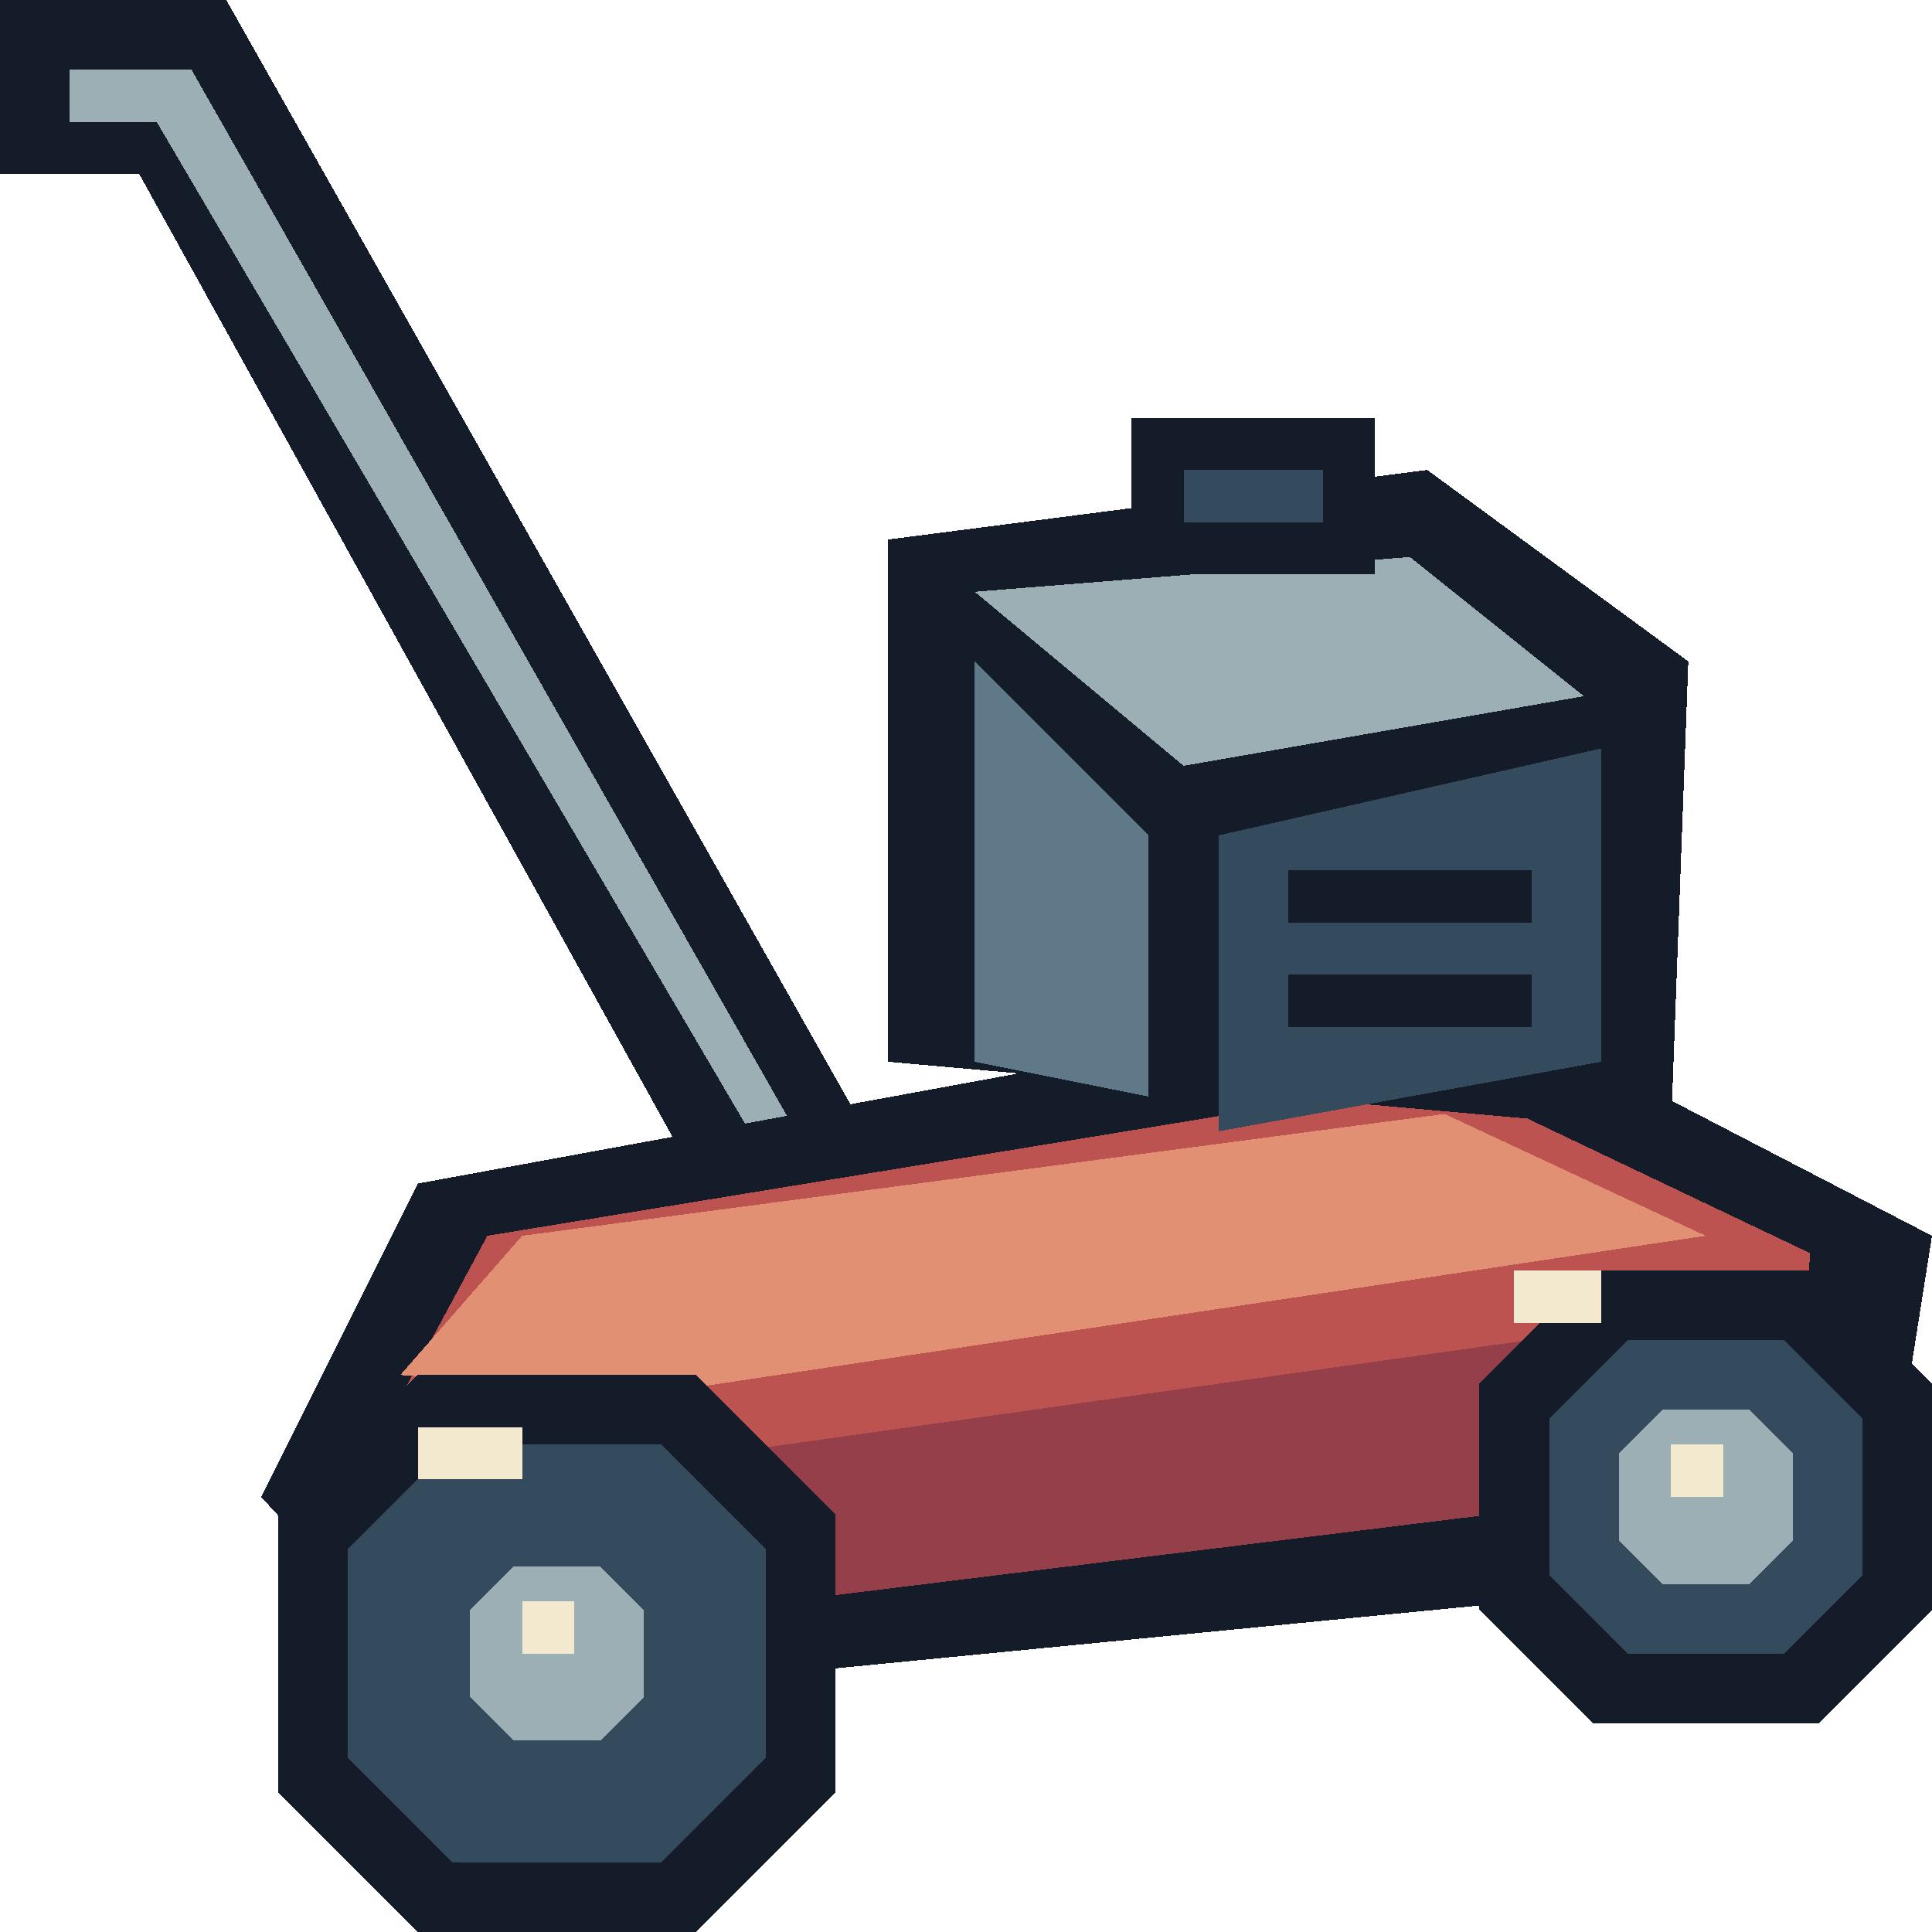
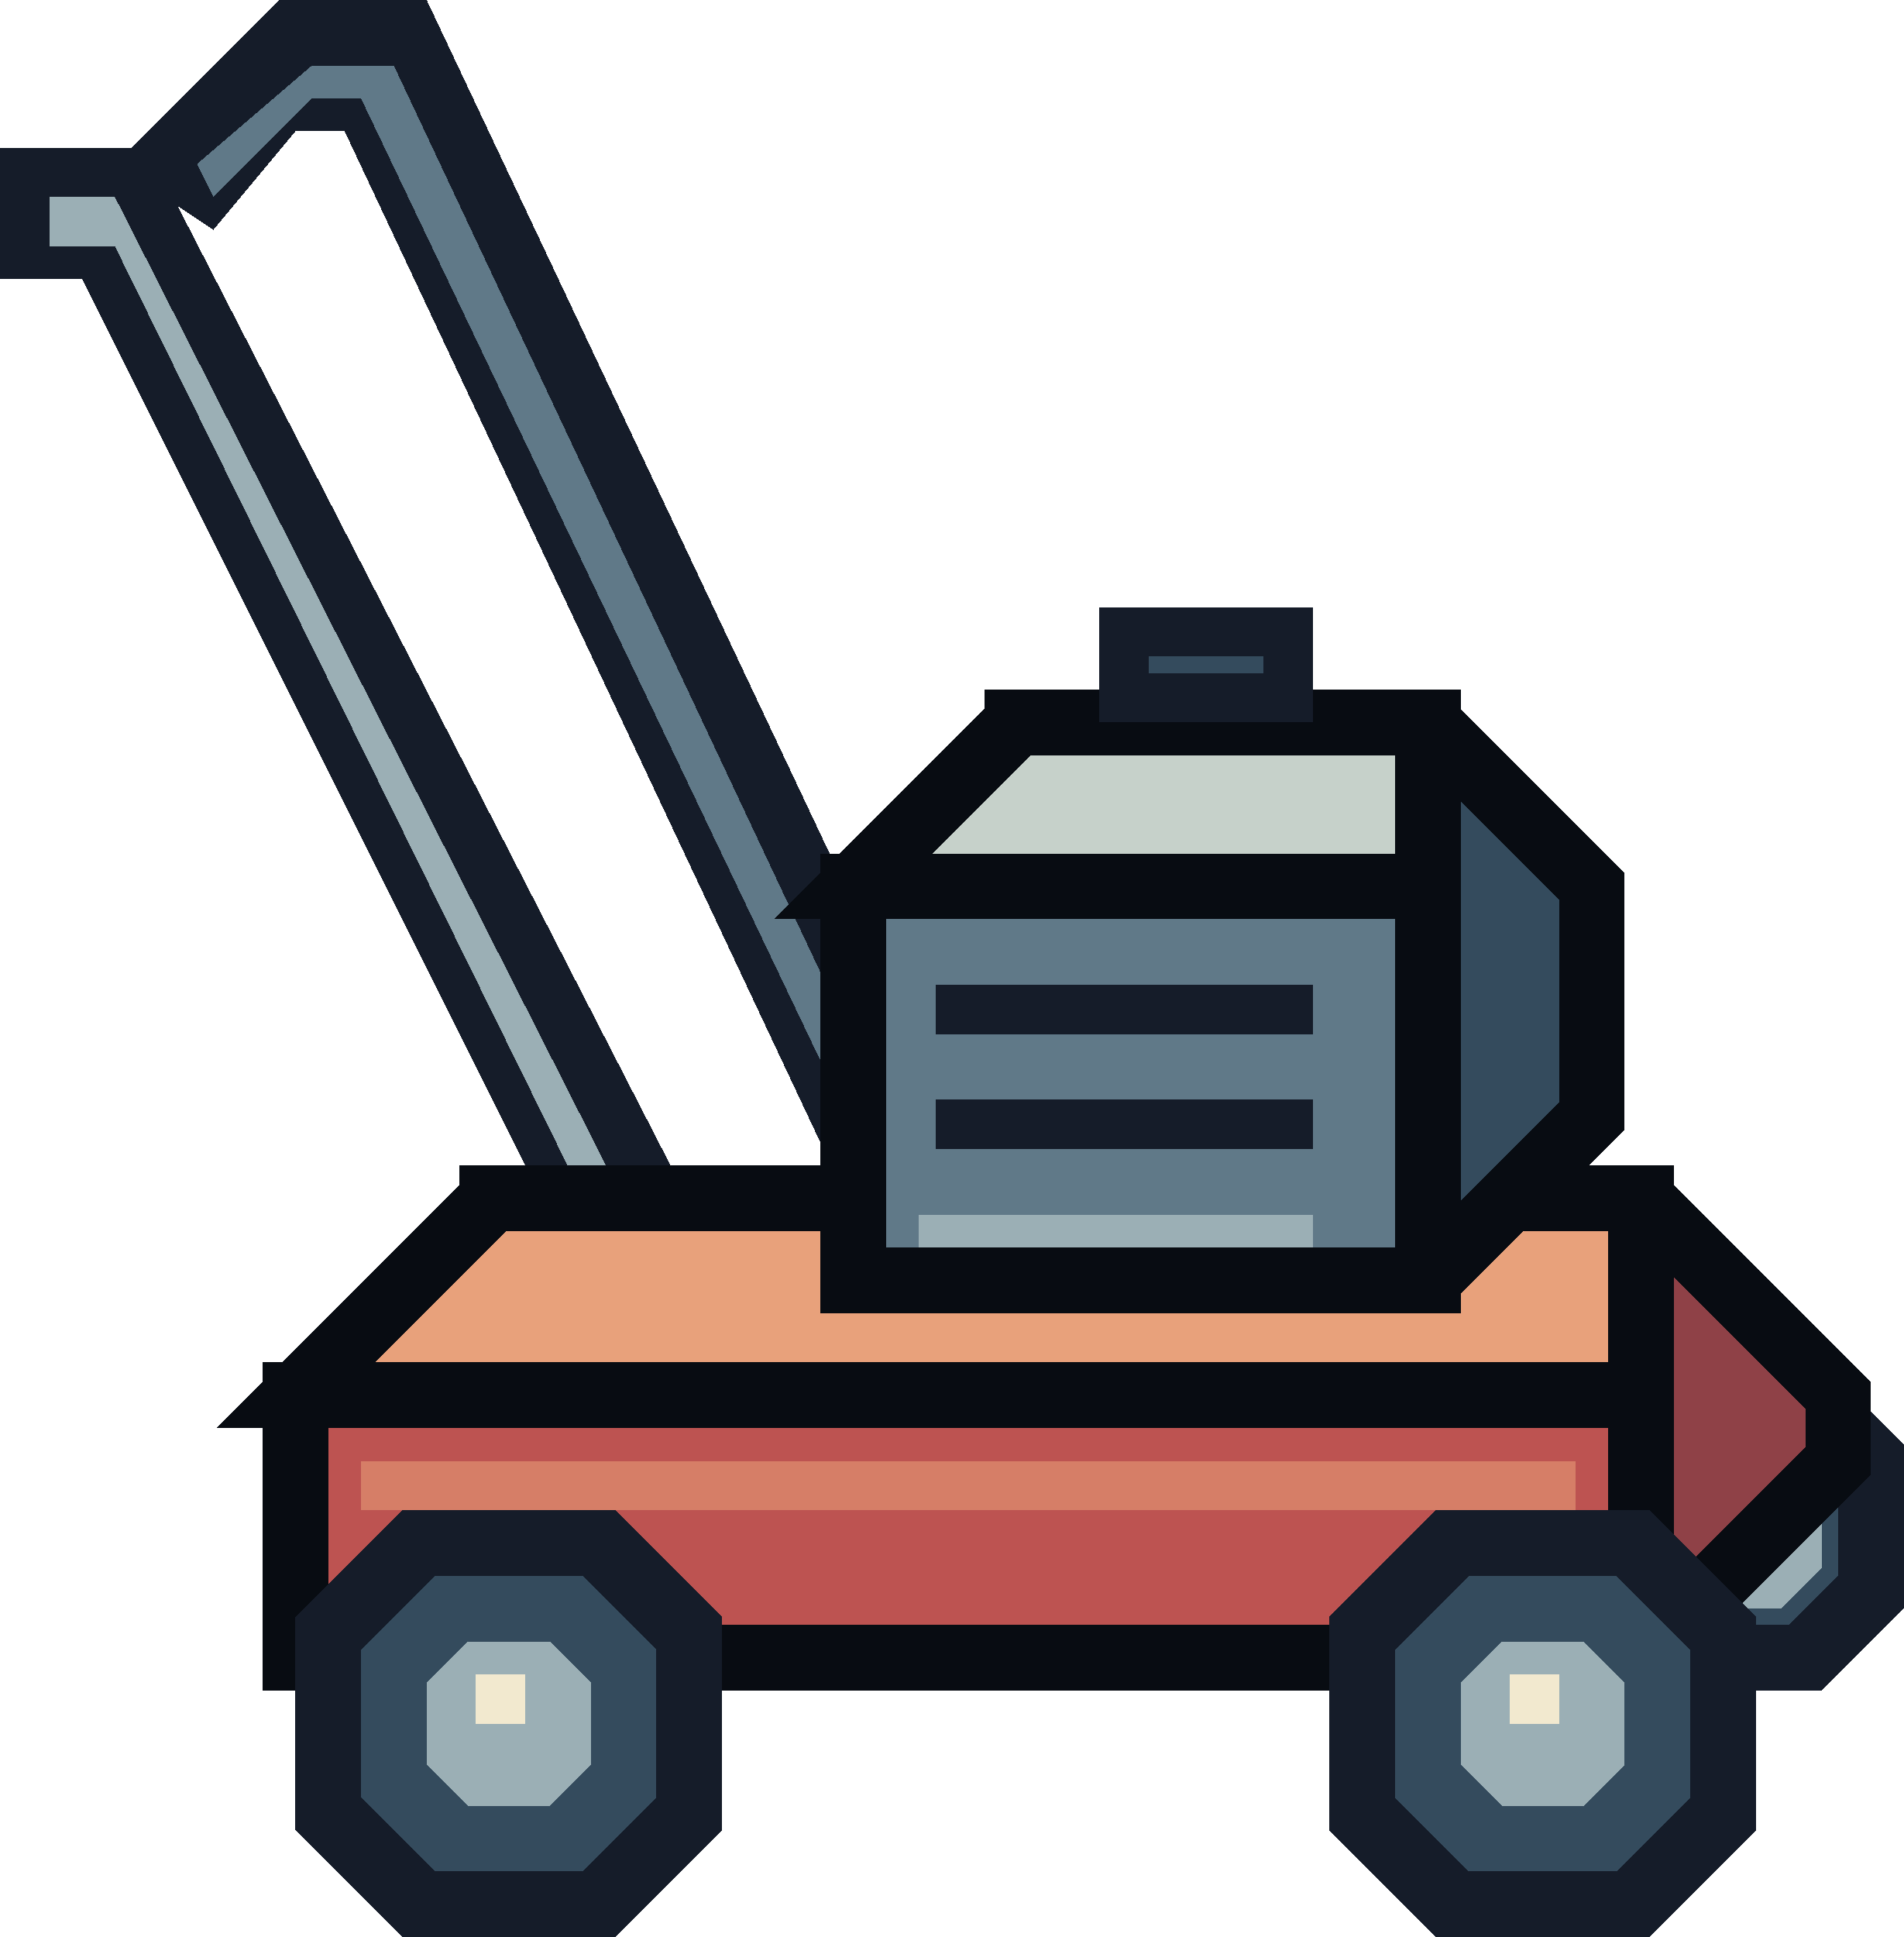
- <svg xmlns="http://www.w3.org/2000/svg" width="111" height="111" viewBox="7 9 111 111" shape-rendering="crispEdges">
-   <path d="M7 9H20L59 78L51 84L15 19H7Z" fill="#151c29" />
-   <path d="M11 13H18L55 78L53 79L16 16H11Z" fill="#9bafb5" />
-   <path d="M31 77L91 66L118 80L115 99L33 107L22 95Z" fill="#151c29" />
-   <path d="M35 80L90 71L111 81L110 94L36 101L28 93Z" fill="#bd5351" />
-   <path d="M37 80L90 73L105 80L45 89L30 88Z" fill="#e29073" />
-   <path d="M45 93L109 84V94L44 102Z" fill="#943f49" />
-   <path d="M58 70V40L89 36L104 47L103 74Z" fill="#151c29" />
-   <path d="M63 43L88 41L98 49L75 53Z" fill="#9bafb5" />
-   <path d="M63 47L73 57V72L63 70Z" fill="#607988" />
-   <path d="M77 57L99 52V70L77 74Z" fill="#344b5d" />
-   <rect x="81" y="59" width="14" height="3" fill="#151c29" />
-   <rect x="81" y="65" width="14" height="3" fill="#151c29" />
-   <rect x="72" y="33" width="14" height="9" fill="#151c29" />
-   <rect x="75" y="36" width="8" height="3" fill="#344b5d" />
-   <path d="M31 88L47 88L55 96L55 112L47 120L31 120L23 112L23 96Z" fill="#151c29" />
-   <path d="M33 92L45 92L51 98L51 110L45 116L33 116L27 110L27 98Z" fill="#344b5d" />
-   <path d="M36.5 99L41.5 99L44 101.5L44 106.5L41.5 109L36.5 109L34 106.5L34 101.5Z" fill="#9bafb5" />
-   <rect x="37" y="101" width="3" height="3" fill="#f2e9cf" />
-   <path d="M98.5 82L111.5 82L118 88.5L118 101.5L111.5 108L98.5 108L92 101.5L92 88.5Z" fill="#151c29" />
-   <path d="M100.5 86L109.5 86L114 90.5L114 99.5L109.5 104L100.5 104L96 99.5L96 90.5Z" fill="#344b5d" />
-   <path d="M102.5 90L107.5 90L110 92.5L110 97.5L107.5 100L102.5 100L100 97.5L100 92.5Z" fill="#9bafb5" />
-   <rect x="103" y="92" width="3" height="3" fill="#f2e9cf" />
-   <rect x="31" y="91" width="6" height="3" fill="#f2e9cf" />
-   <rect x="94" y="82" width="5" height="3" fill="#f2e9cf" />
+ <svg xmlns="http://www.w3.org/2000/svg" width="116" height="118" viewBox="5 3 116 118" shape-rendering="crispEdges">
+   <path d="M43 86L53 86L58 91L58 101L53 106L43 106L38 101L38 91Z" fill="#151c29" />
+   <path d="M45 90L51 90L54 93L54 99L51 102L45 102L42 99L42 93Z" fill="#344b5d" />
+   <path d="M45.5 91L50.5 91L53 93.5L53 98.5L50.5 101L45.5 101L43 98.5L43 93.5Z" fill="#9bafb5" />
+   <rect x="46" y="93" width="3" height="3" fill="#f2e9cf" />
+   <path d="M106 86L116 86L121 91L121 101L116 106L106 106L101 101L101 91Z" fill="#151c29" />
+   <path d="M108 90L114 90L117 93L117 99L114 102L108 102L105 99L105 93Z" fill="#344b5d" />
+   <path d="M108.5 91L113.5 91L116 93.5L116 98.5L113.5 101L108.5 101L106 98.5L106 93.5Z" fill="#9bafb5" />
+   <rect x="109" y="93" width="3" height="3" fill="#f2e9cf" />
+   <path d="M12 13L22 3H31L65 75L58 79L26 11H23L18 17Z" fill="#151c29" />
+   <path d="M17 13L24 7H29L61 75L59 76L27 9H24L18 15Z" fill="#607988" />
+   <path d="M5 12H14L51 84L44 88L10 20H5Z" fill="#151c29" />
+   <path d="M8 15H12L47 84L45 85L12 18H8Z" fill="#9bafb5" />
+   <path d="M35 76H105L117 88V92L105 104H35Z" fill="#8f4147" stroke="#080c12" stroke-width="4" />
+   <path d="M23 88H105V104H23Z" fill="#bd5351" stroke="#080c12" stroke-width="4" />
+   <path d="M23 88L35 76H105V88Z" fill="#e8a17b" stroke="#080c12" stroke-width="4" />
+   <rect x="27" y="92" width="74" height="3" fill="#d67e67" />
+   <path d="M67 47H92L102 57V71L92 81H67Z" fill="#344b5d" stroke="#080c12" stroke-width="4" />
+   <path d="M57 57H92V81H57Z" fill="#607988" stroke="#080c12" stroke-width="4" />
+   <path d="M57 57L67 47H92V57Z" fill="#c6d1ca" stroke="#080c12" stroke-width="4" />
+   <rect x="72" y="40" width="13" height="7" fill="#151c29" />
+   <rect x="75" y="43" width="7" height="1" fill="#344b5d" />
+   <rect x="62" y="63" width="23" height="3" fill="#151c29" />
+   <rect x="62" y="70" width="23" height="3" fill="#151c29" />
+   <rect x="61" y="77" width="24" height="2" fill="#9bafb5" />
+   <path d="M29.5 95L42.5 95L49 101.5L49 114.5L42.5 121L29.5 121L23 114.5L23 101.5Z" fill="#151c29" />
+   <path d="M31.5 99L40.5 99L45 103.5L45 112.5L40.5 117L31.5 117L27 112.5L27 103.5Z" fill="#344b5d" />
+   <path d="M33.5 103L38.5 103L41 105.5L41 110.5L38.5 113L33.5 113L31 110.5L31 105.5Z" fill="#9bafb5" />
+   <rect x="34" y="105" width="3" height="3" fill="#f2e9cf" />
+   <path d="M92.5 95L105.5 95L112 101.5L112 114.5L105.5 121L92.5 121L86 114.5L86 101.5Z" fill="#151c29" />
+   <path d="M94.5 99L103.5 99L108 103.5L108 112.5L103.5 117L94.5 117L90 112.5L90 103.5Z" fill="#344b5d" />
+   <path d="M96.5 103L101.5 103L104 105.5L104 110.5L101.5 113L96.5 113L94 110.5L94 105.5Z" fill="#9bafb5" />
+   <rect x="97" y="105" width="3" height="3" fill="#f2e9cf" />
</svg>
